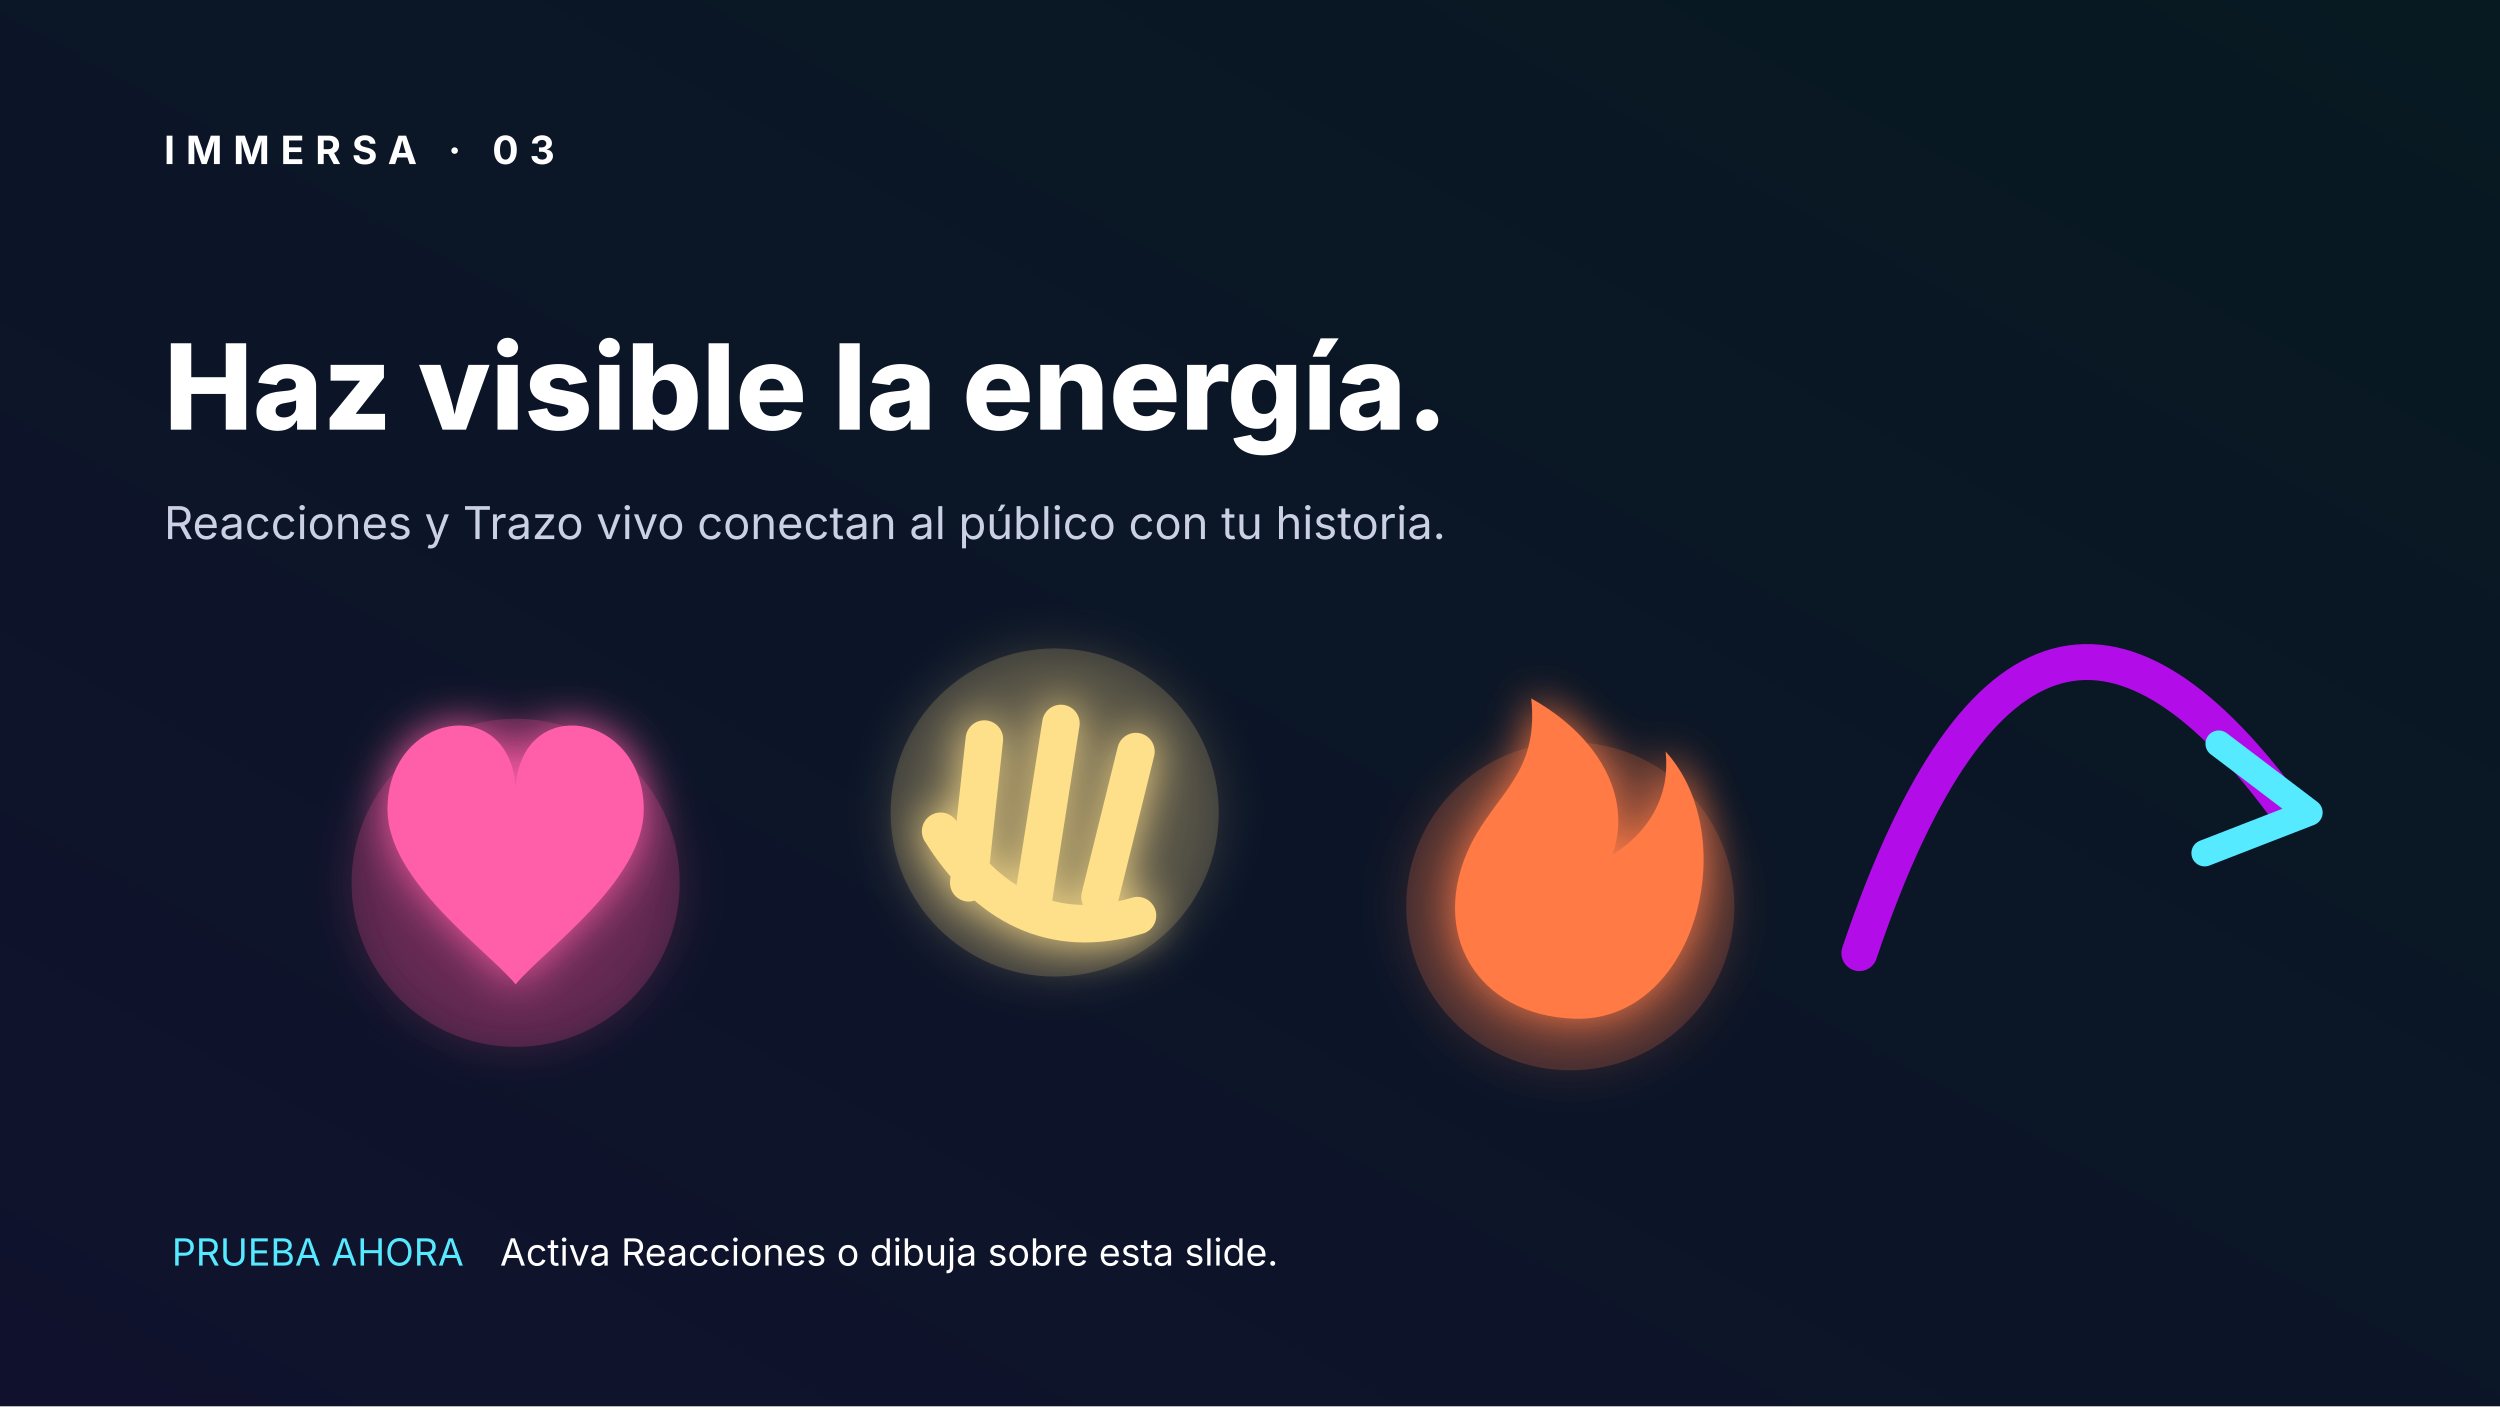
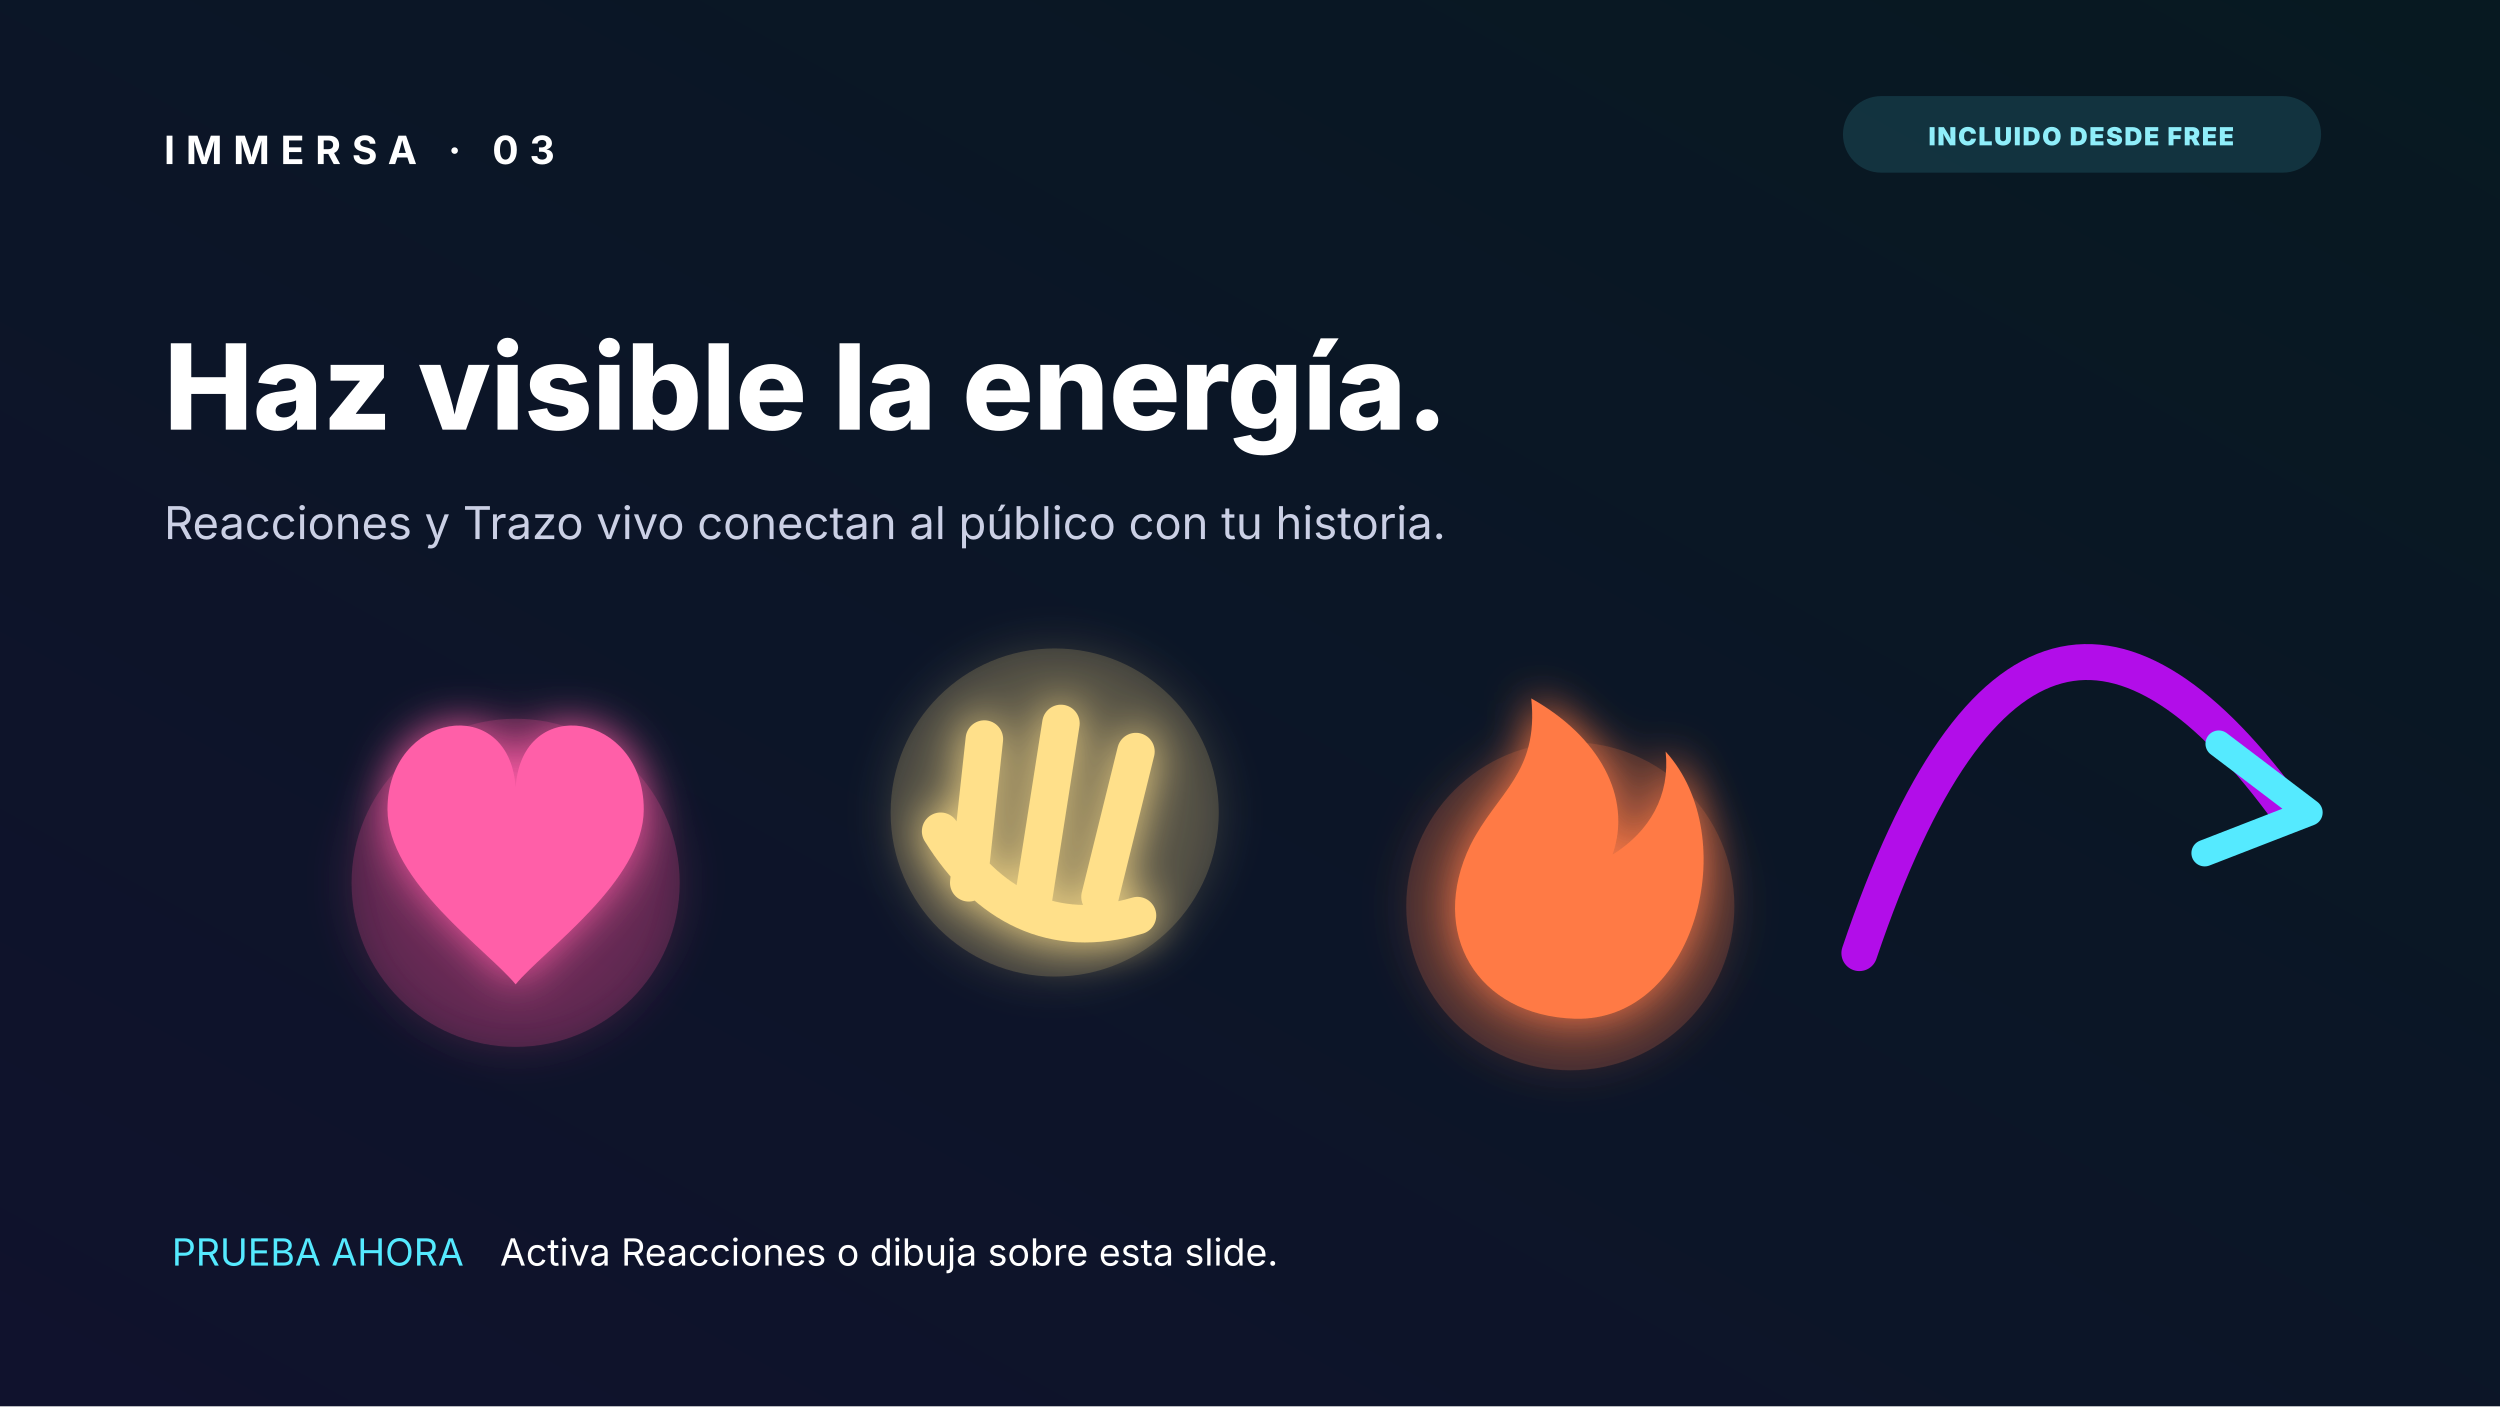
<svg xmlns="http://www.w3.org/2000/svg" width="1600" height="900" viewBox="0 0 1600 900">
  <defs>
    <linearGradient id="g" x1="0" y1="1" x2="1">
      <stop stop-color="#10122d" />
      <stop offset="1" stop-color="#071921" />
    </linearGradient>
    <filter id="glow">
      <feGaussianBlur stdDeviation="14" result="b" />
      <feMerge>
        <feMergeNode in="b" />
        <feMergeNode in="SourceGraphic" />
      </feMerge>
    </filter>
  </defs>
  <rect width="1600" height="900" fill="url(#g)" />
+   <g transform="translate(1180 62)" font-family="Inter,Arial,sans-serif">
+     <rect width="305" height="48" rx="24" fill="#55eaff" opacity=".13" stroke="#55eaff" />
+     <text x="152" y="31" text-anchor="middle" font-size="16" fill="#8feefa" font-weight="900" letter-spacing="1">INCLUIDO DESDE FREE</text>
+   </g>
  <g font-family="Inter,Arial,sans-serif" fill="#fff">
    <text x="105" y="105" font-size="25" letter-spacing="7" font-weight="700">IMMERSA · 03</text>
    <text x="105" y="275" font-size="76" font-weight="800">Haz visible la energía.</text>
    <text x="105" y="345" font-size="29" fill="#cbd0e5">Reacciones y Trazo vivo conectan al público con tu historia.</text>
  </g>
  <g filter="url(#glow)">
    <circle cx="330" cy="565" r="105" fill="#ff4d9d" opacity=".2" />
    <path d="M330 630c-18-22-82-66-82-112 0-62 78-75 82-14 4-61 82-48 82 14 0 46-64 90-82 112Z" fill="#ff5fa8" />
    <circle cx="675" cy="520" r="105" fill="#ffe08a" opacity=".17" />
    <g fill="none" stroke="#ffe08a" stroke-width="24" stroke-linecap="round">
      <path d="m620 565 10-92M661 578l18-115M704 574l23-93M602 532c30 48 72 70 126 54" />
    </g>
    <circle cx="1005" cy="580" r="105" fill="#ff7a45" opacity=".18" />
    <path d="M1008 652c-63-2-94-55-67-111 17-34 44-46 39-94 43 24 65 63 52 100 24-15 37-38 34-66 50 55 19 173-58 171Z" fill="#ff7a45" />
  </g>
  <path d="M1190 610c76-225 170-235 275-90" fill="none" stroke="#b20de9" stroke-width="23" stroke-linecap="round" />
  <path d="m1420 476 58 44-67 26" fill="none" stroke="#55eaff" stroke-width="17" stroke-linecap="round" stroke-linejoin="round" />
  <text x="110" y="810" font-family="Inter,Arial,sans-serif" font-size="24" fill="#55eaff">PRUEBA AHORA</text>
  <text x="320" y="810" font-family="Inter,Arial,sans-serif" font-size="24" fill="#fff">Activa Reacciones o dibuja sobre esta slide.</text>
</svg>
